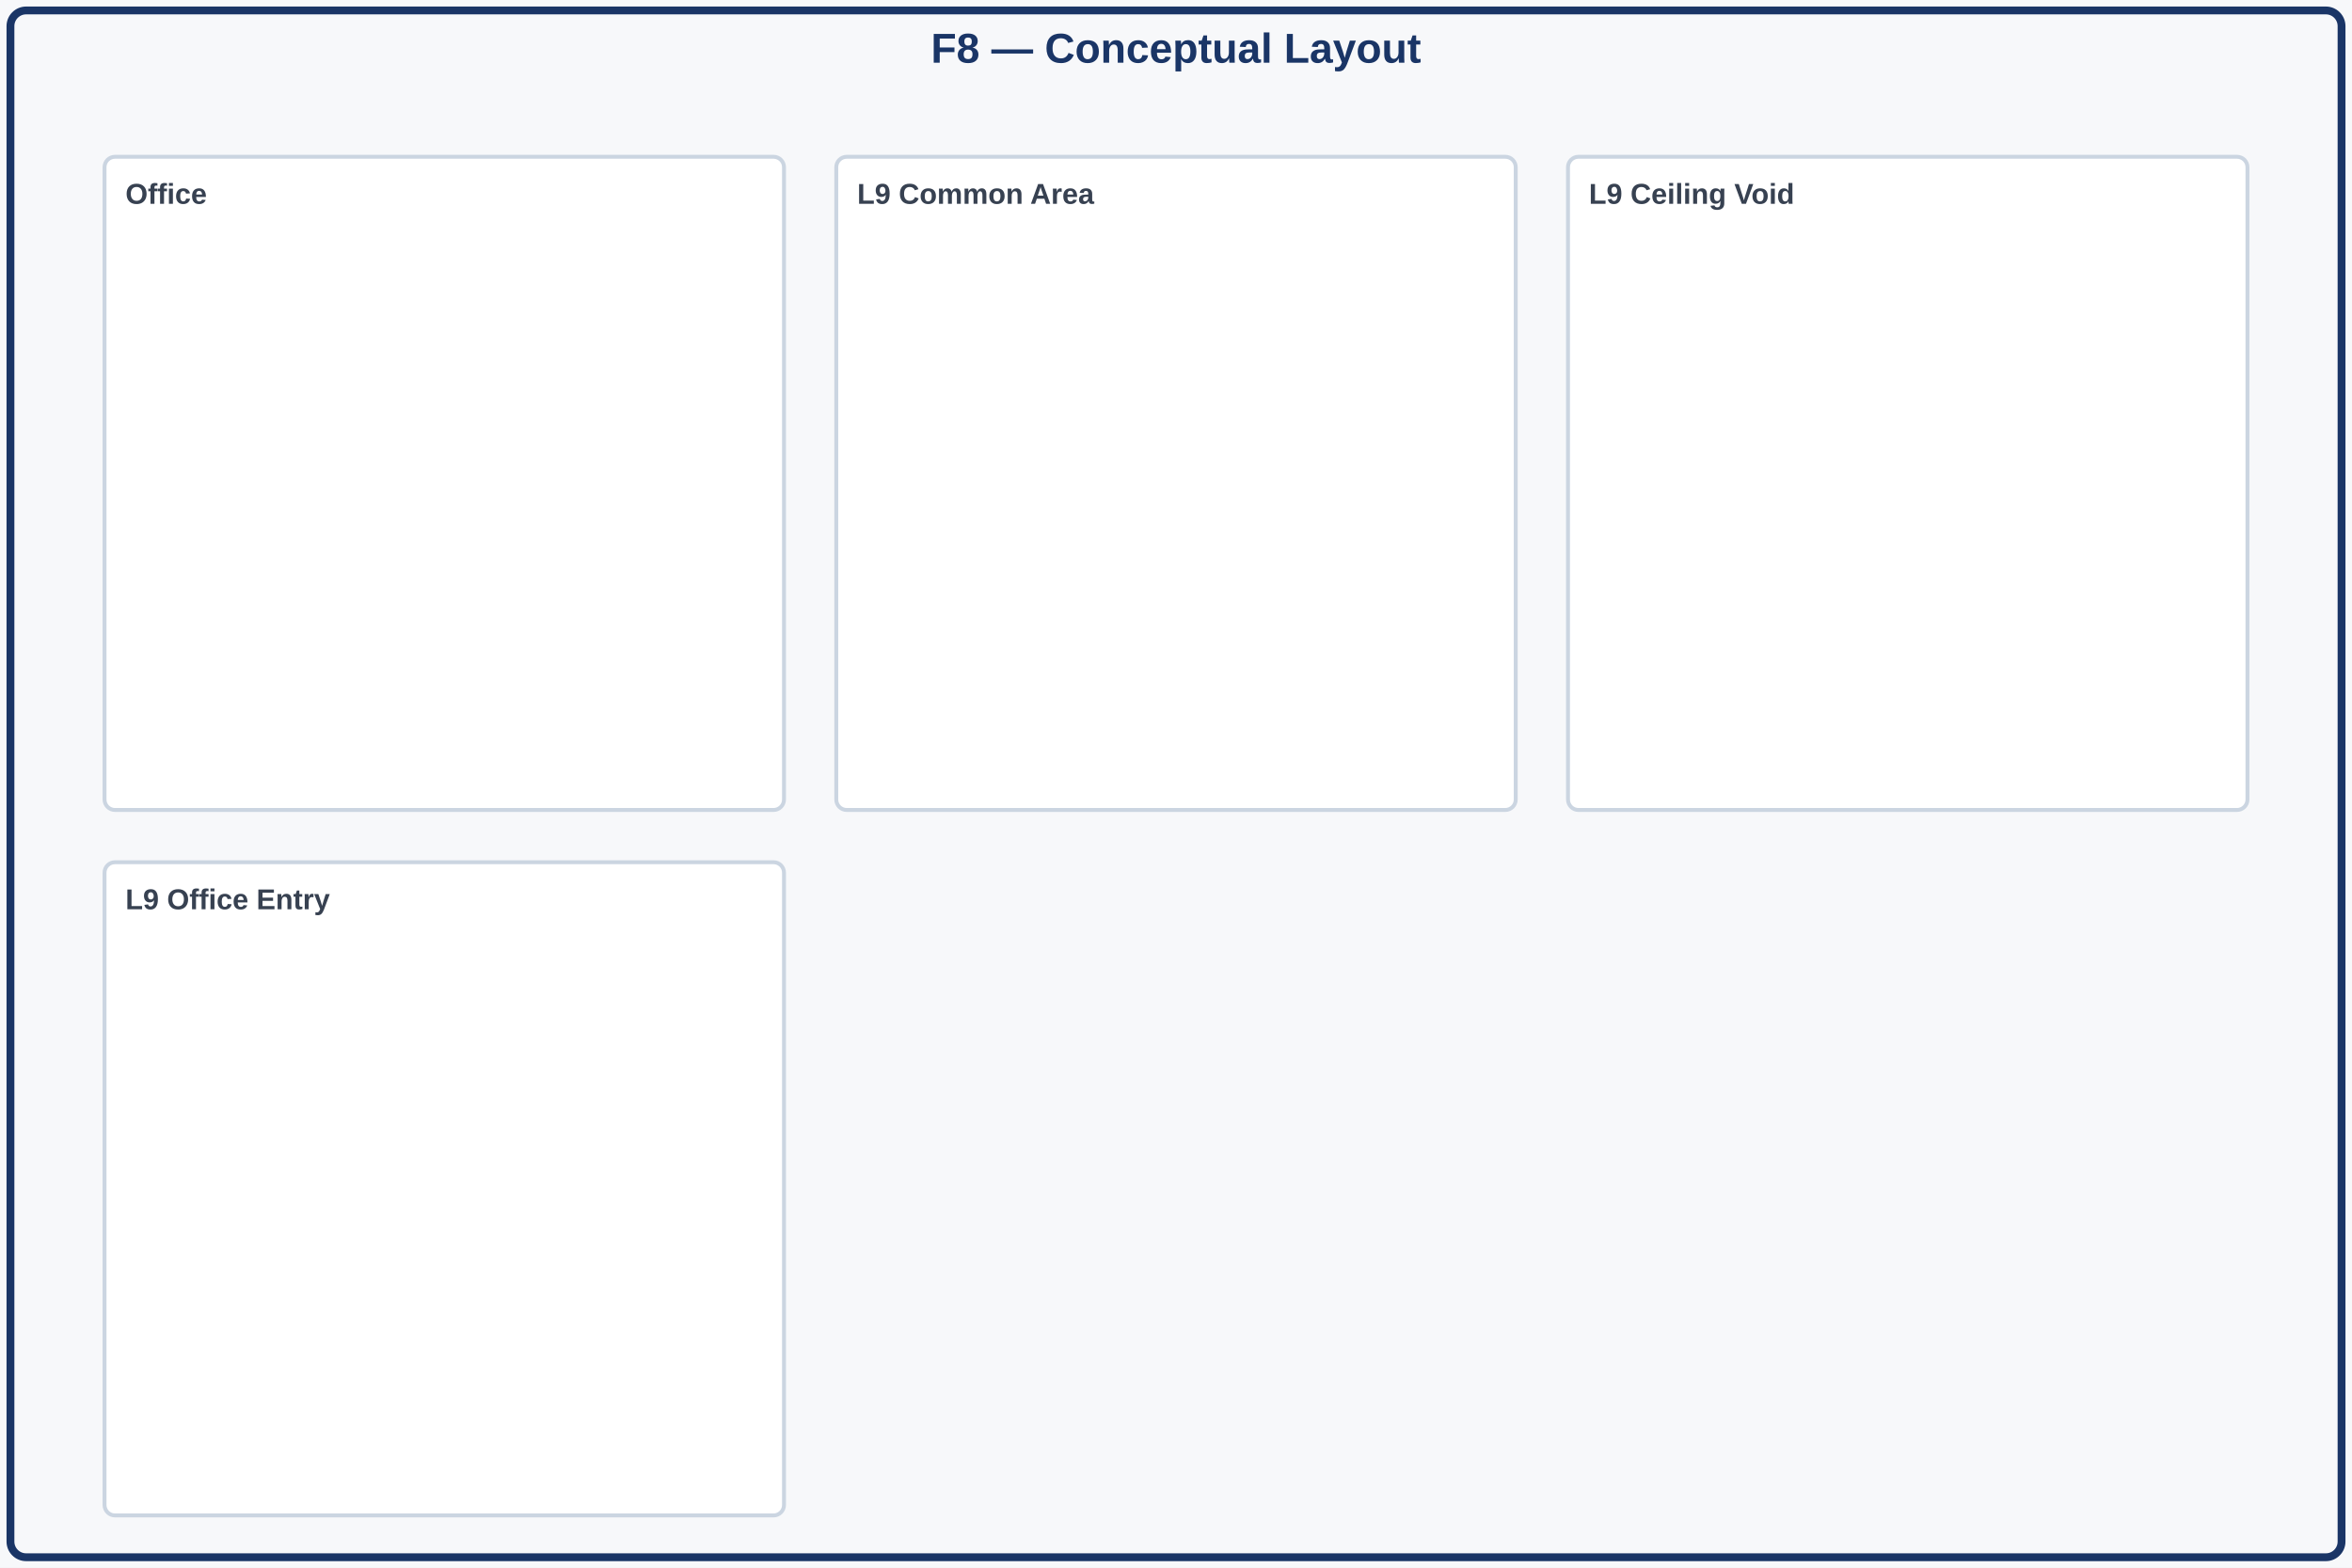
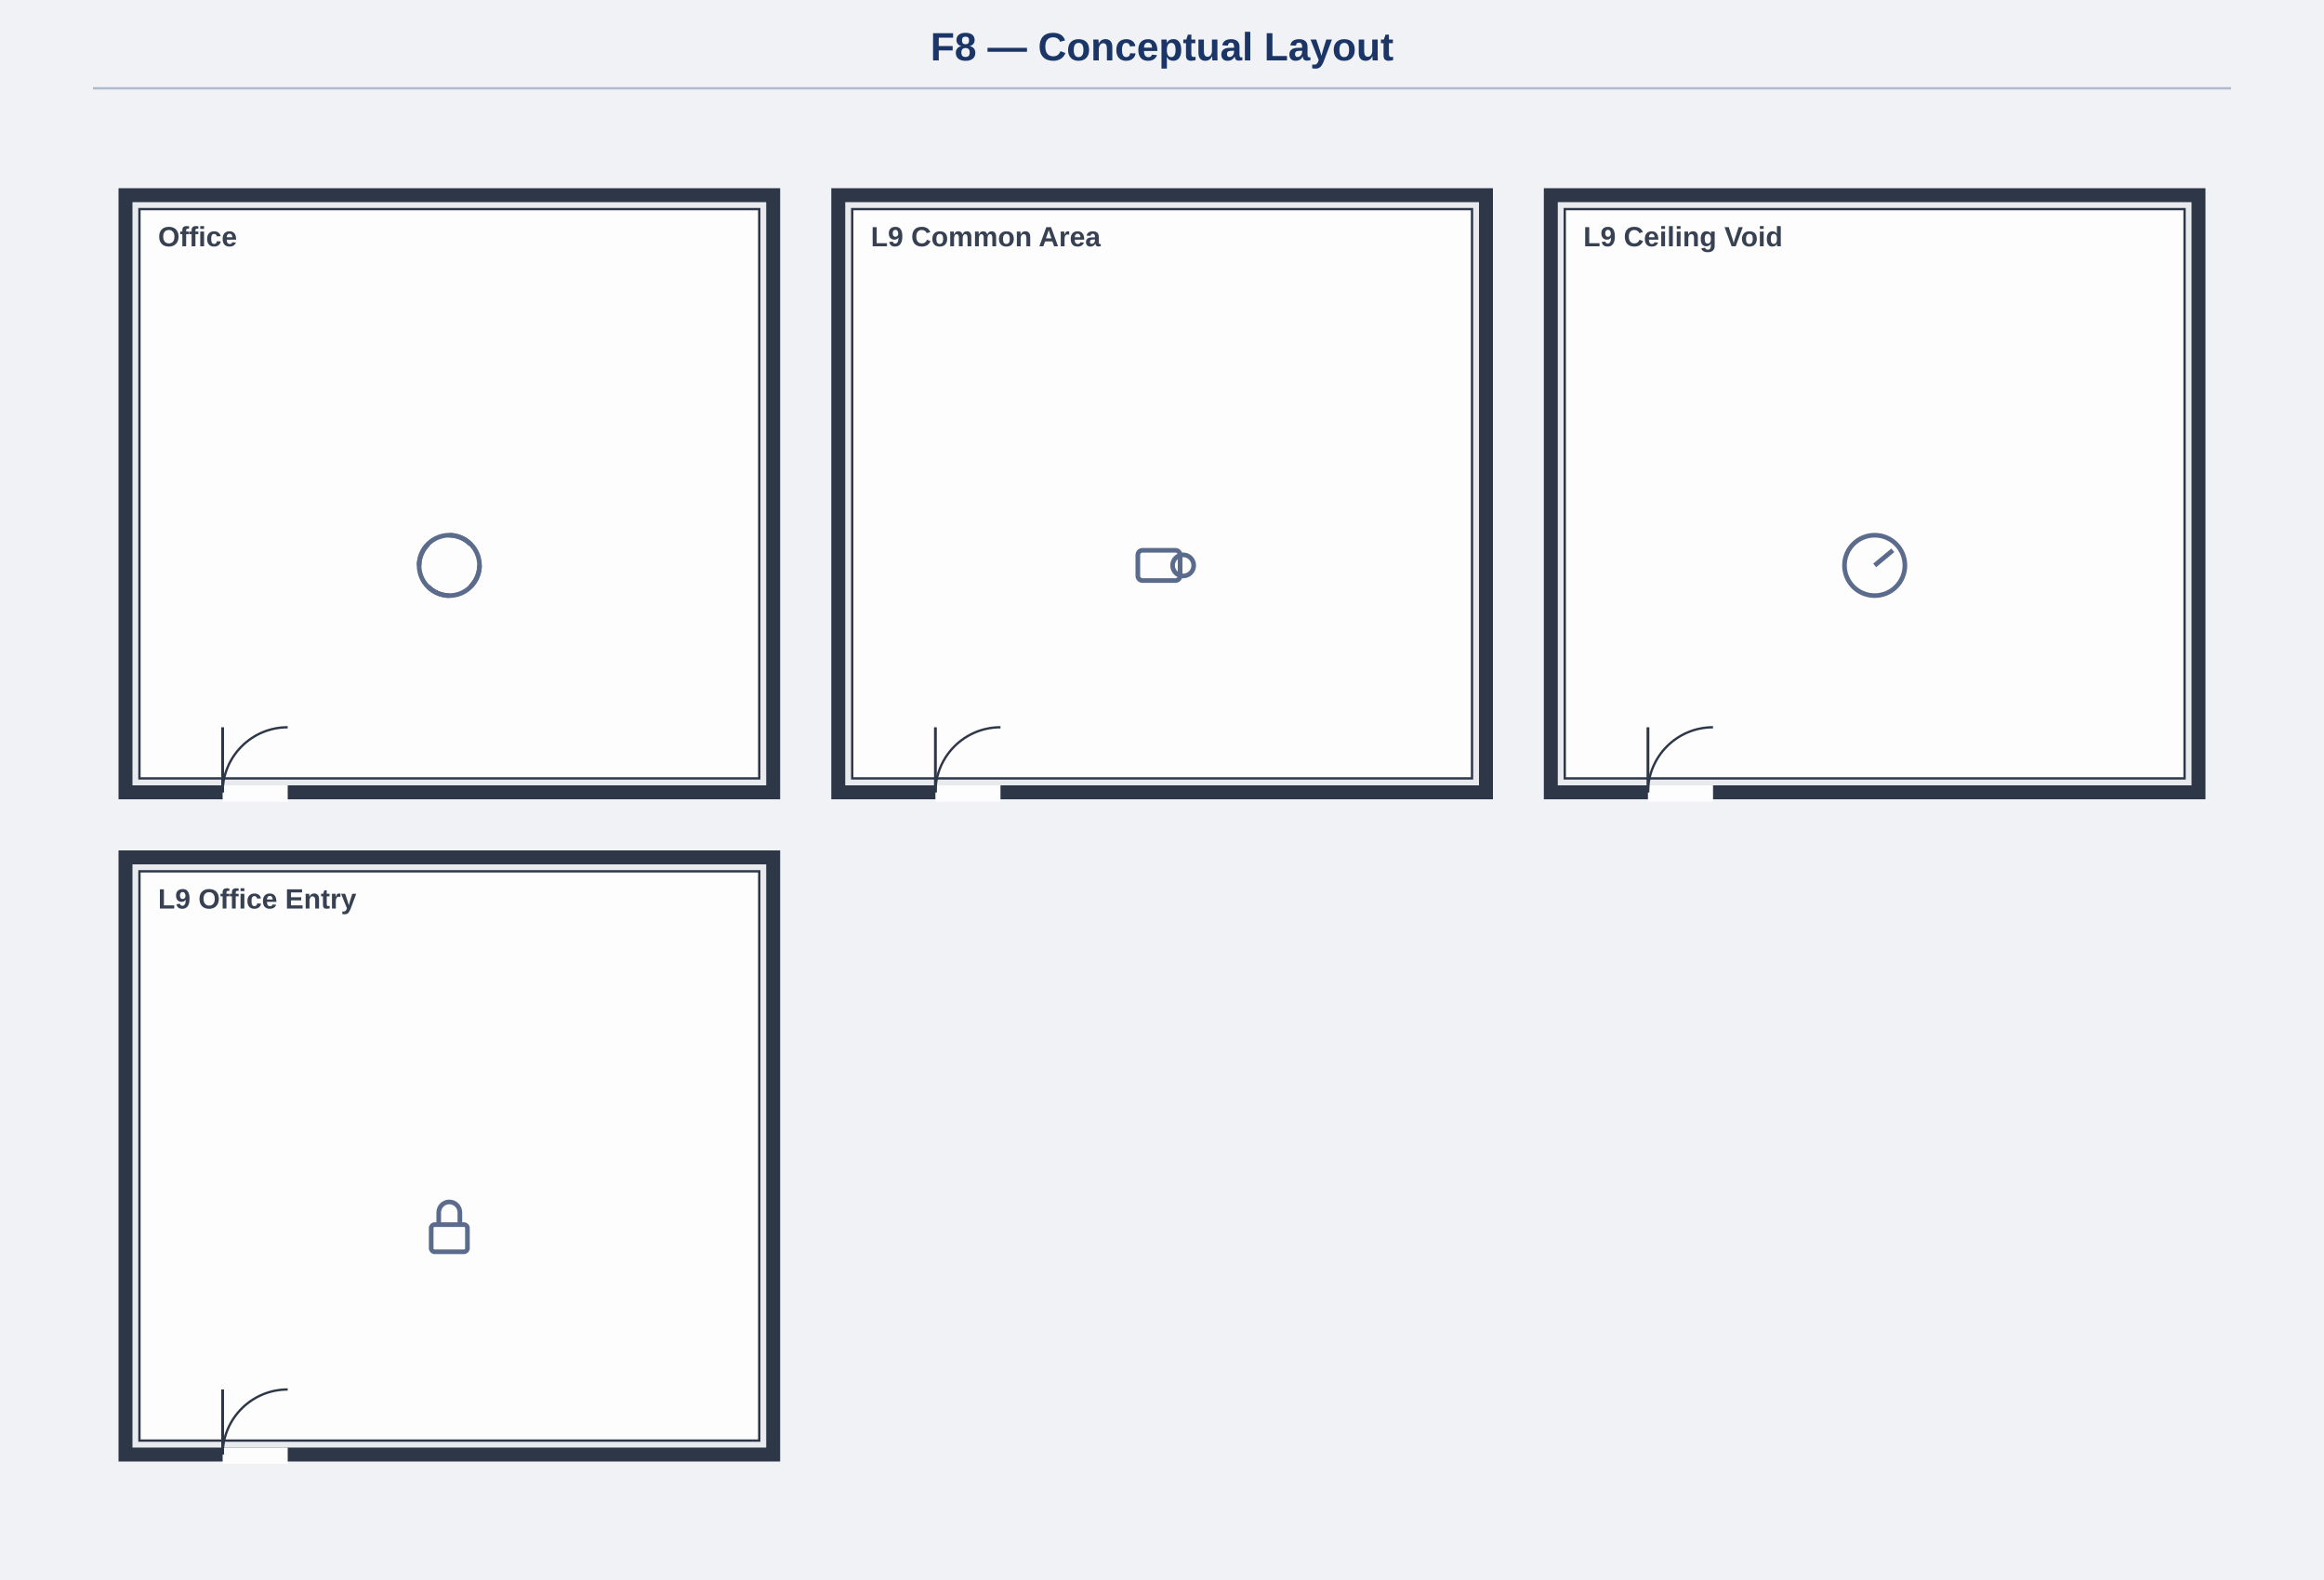
- <svg xmlns="http://www.w3.org/2000/svg" width="900" height="600" viewBox="0 0 900 600" font-family="Arial, sans-serif">
-   <rect x="0" y="0" width="900" height="600" fill="#F7F8FA" />
-   <rect x="4" y="4" width="892" height="592" fill="none" stroke="#1A3566" stroke-width="3" rx="6" />
-   <text x="450.0" y="24" text-anchor="middle" font-size="16" font-weight="bold" fill="#1A3566">F8 — Conceptual Layout</text>
-   <rect x="40.0" y="60.0" width="260.0" height="250.0" fill="#fff" stroke="#CBD5E1" stroke-width="1.5" rx="4" />
-   <text x="48.0" y="78.0" font-size="11" font-weight="600" fill="#374151">Office</text>
-   <rect x="320.0" y="60.0" width="260.0" height="250.0" fill="#fff" stroke="#CBD5E1" stroke-width="1.5" rx="4" />
-   <text x="328.0" y="78.0" font-size="11" font-weight="600" fill="#374151">L9 Common Area</text>
-   <rect x="600.0" y="60.0" width="260.0" height="250.0" fill="#fff" stroke="#CBD5E1" stroke-width="1.5" rx="4" />
-   <text x="608.0" y="78.0" font-size="11" font-weight="600" fill="#374151">L9 Ceiling Void</text>
-   <rect x="40.0" y="330.0" width="260.0" height="250.0" fill="#fff" stroke="#CBD5E1" stroke-width="1.5" rx="4" />
-   <text x="48.0" y="348.0" font-size="11" font-weight="600" fill="#374151">L9 Office Entry</text>
+ <svg xmlns="http://www.w3.org/2000/svg" width="1000" height="680" viewBox="0 0 1000 680" font-family="Arial, sans-serif">
+   <rect x="0" y="0" width="1000" height="680" fill="#F0F2F6" />
+   <text x="500.0" y="26" text-anchor="middle" font-size="17" font-weight="bold" fill="#1A3566">F8 — Conceptual Layout</text>
+   <line x1="40" y1="38" x2="960" y2="38" stroke="#1A3566" stroke-width="1" opacity="0.3" />
+   <rect x="54.0" y="84.0" width="278.7" height="257.0" fill="#E8EAED" stroke="#2D3748" stroke-width="6" />
+   <rect x="60.0" y="90.0" width="266.7" height="245.0" fill="#FDFDFE" stroke="#2D3748" stroke-width="1" />
+   <rect x="95.8" y="338.0" width="28.0" height="7" fill="#FDFDFE" />
+   <path d="M95.8,341.0 A28.0,28.0 0 0 1 123.8,313.0" fill="none" stroke="#2D3748" stroke-width="1" />
+   <line x1="95.8" y1="341.0" x2="95.8" y2="313.0" stroke="#2D3748" stroke-width="1.2" />
+   <text x="68.0" y="106.0" font-size="12" font-weight="700" fill="#374151">Office</text>
+   <circle cx="193.333" cy="243.34" r="13" fill="none" stroke="#5B6B8C" stroke-width="2" />
+   <path d="M193.333,230.34 A13,13 0 0 1 202.433,234.24" stroke="#5B6B8C" stroke-width="2" fill="none" />
+   <path d="M206.333,243.34 A13,13 0 0 1 202.433,252.44" stroke="#5B6B8C" stroke-width="2" fill="none" />
+   <path d="M193.333,256.34 A13,13 0 0 1 184.233,252.44" stroke="#5B6B8C" stroke-width="2" fill="none" />
+   <path d="M180.333,243.34 A13,13 0 0 1 184.233,234.24" stroke="#5B6B8C" stroke-width="2" fill="none" />
+   <rect x="360.7" y="84.0" width="278.7" height="257.0" fill="#E8EAED" stroke="#2D3748" stroke-width="6" />
+   <rect x="366.7" y="90.0" width="266.7" height="245.0" fill="#FDFDFE" stroke="#2D3748" stroke-width="1" />
+   <rect x="402.5" y="338.0" width="28.0" height="7" fill="#FDFDFE" />
+   <path d="M402.5,341.0 A28.0,28.0 0 0 1 430.5,313.0" fill="none" stroke="#2D3748" stroke-width="1" />
+   <line x1="402.5" y1="341.0" x2="402.5" y2="313.0" stroke="#2D3748" stroke-width="1.2" />
+   <text x="374.7" y="106.0" font-size="12" font-weight="700" fill="#374151">L9 Common Area</text>
+   <rect x="489.6" y="236.84" width="18.2" height="13" rx="2" fill="none" stroke="#5B6B8C" stroke-width="2" />
+   <circle cx="509.1" cy="243.34" r="4.55" fill="none" stroke="#5B6B8C" stroke-width="2" />
+   <rect x="667.3" y="84.0" width="278.7" height="257.0" fill="#E8EAED" stroke="#2D3748" stroke-width="6" />
+   <rect x="673.3" y="90.0" width="266.7" height="245.0" fill="#FDFDFE" stroke="#2D3748" stroke-width="1" />
+   <rect x="709.1" y="338.0" width="28.0" height="7" fill="#FDFDFE" />
+   <path d="M709.1,341.0 A28.0,28.0 0 0 1 737.1,313.0" fill="none" stroke="#2D3748" stroke-width="1" />
+   <line x1="709.1" y1="341.0" x2="709.1" y2="313.0" stroke="#2D3748" stroke-width="1.2" />
+   <text x="681.3" y="106.0" font-size="12" font-weight="700" fill="#374151">L9 Ceiling Void</text>
+   <circle cx="806.667" cy="243.34" r="13" fill="none" stroke="#5B6B8C" stroke-width="2" />
+   <path d="M806.667,243.34 L814.467,236.84" stroke="#5B6B8C" stroke-width="2" />
+   <rect x="54.0" y="369.0" width="278.7" height="257.0" fill="#E8EAED" stroke="#2D3748" stroke-width="6" />
+   <rect x="60.0" y="375.0" width="266.7" height="245.0" fill="#FDFDFE" stroke="#2D3748" stroke-width="1" />
+   <rect x="95.8" y="623.0" width="28.0" height="7" fill="#FDFDFE" />
+   <path d="M95.8,626.0 A28.0,28.0 0 0 1 123.8,598.0" fill="none" stroke="#2D3748" stroke-width="1" />
+   <line x1="95.8" y1="626.0" x2="95.8" y2="598.0" stroke="#2D3748" stroke-width="1.2" />
+   <text x="68.0" y="391.0" font-size="12" font-weight="700" fill="#374151">L9 Office Entry</text>
+   <rect x="185.533" y="527.04" width="15.6" height="11.7" rx="1.5" fill="none" stroke="#5B6B8C" stroke-width="2" />
+   <path d="M188.783,527.04 L188.783,521.84 A4.55,4.55 0 0 1 197.883,521.84 L197.883,527.04" fill="none" stroke="#5B6B8C" stroke-width="2" />
</svg>
